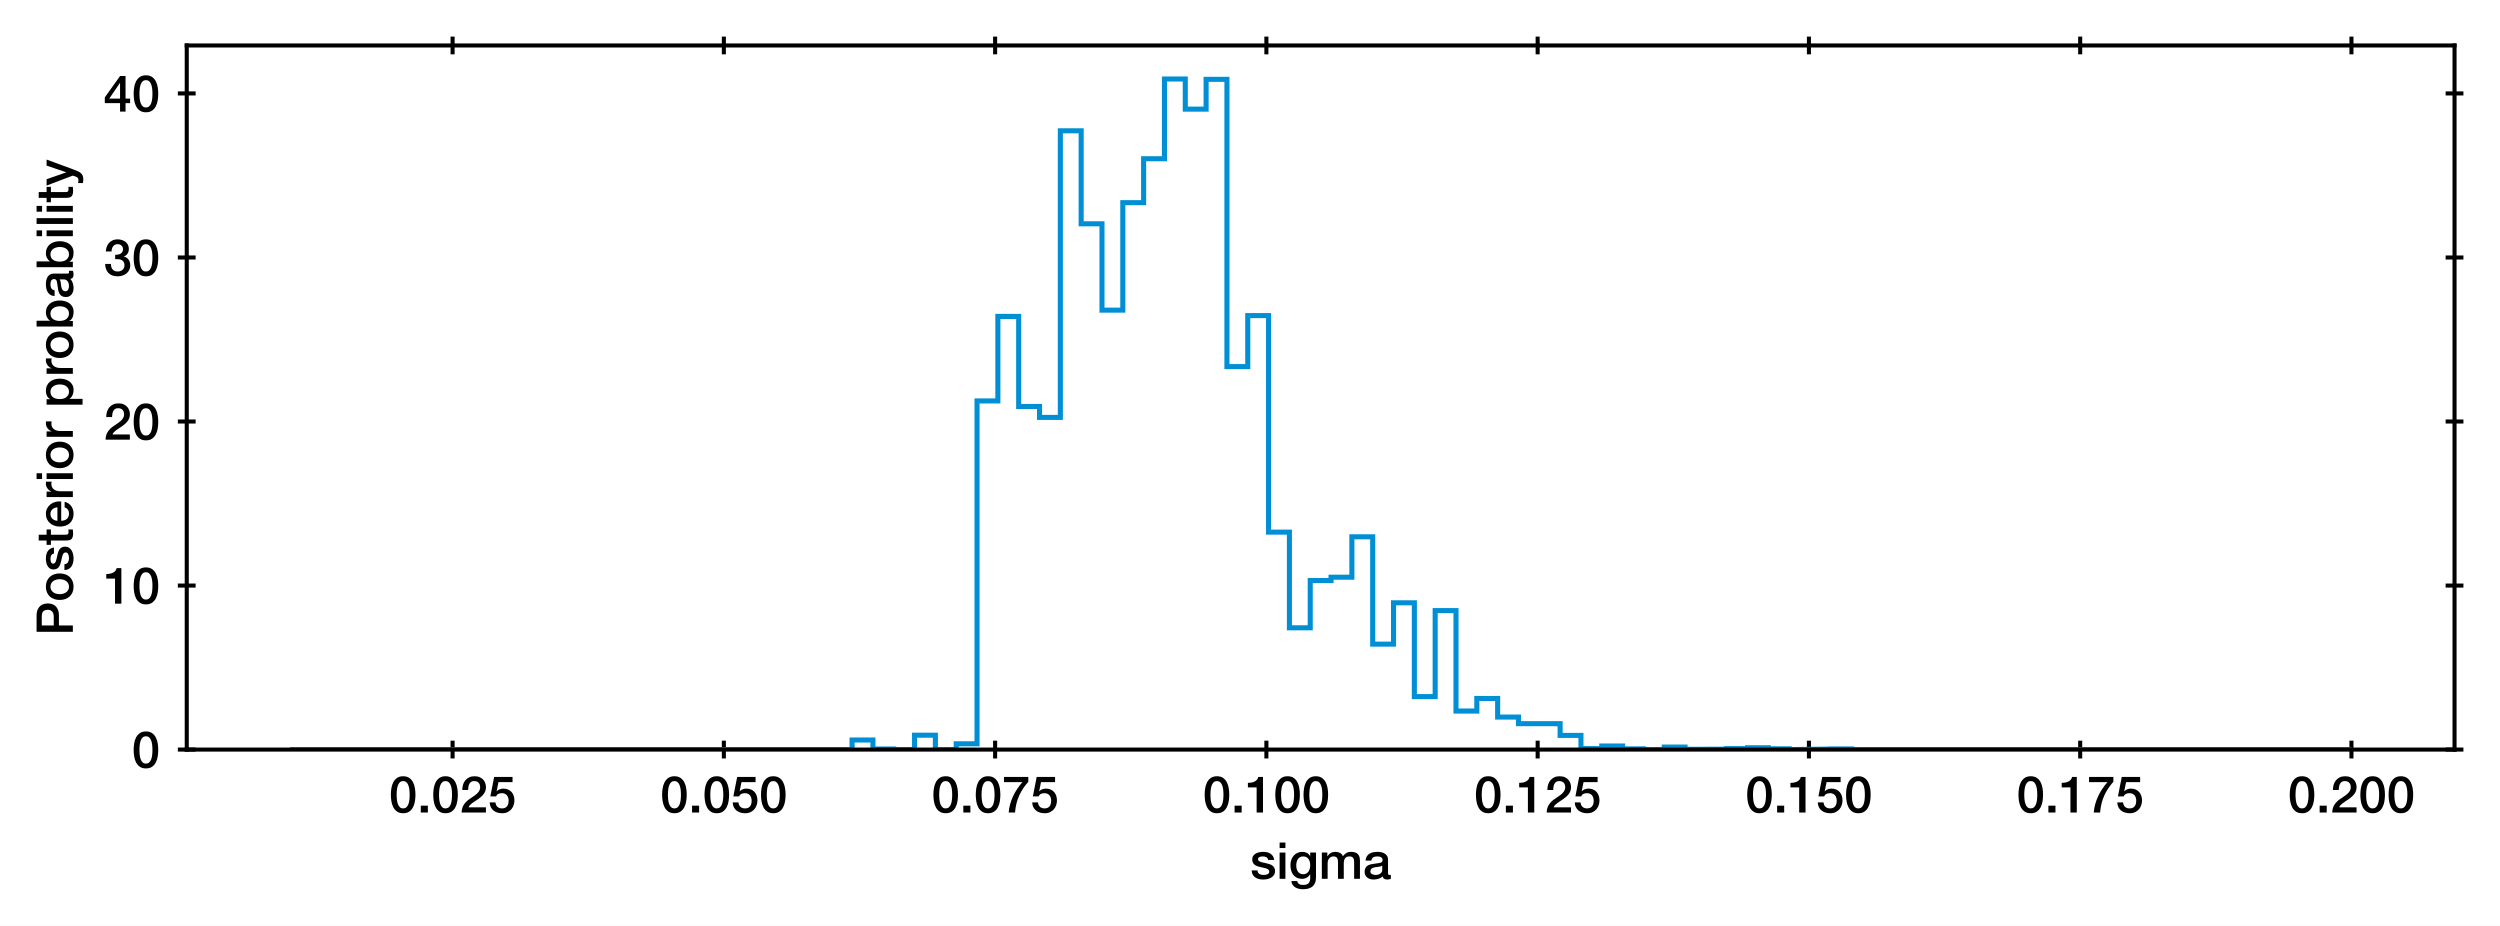
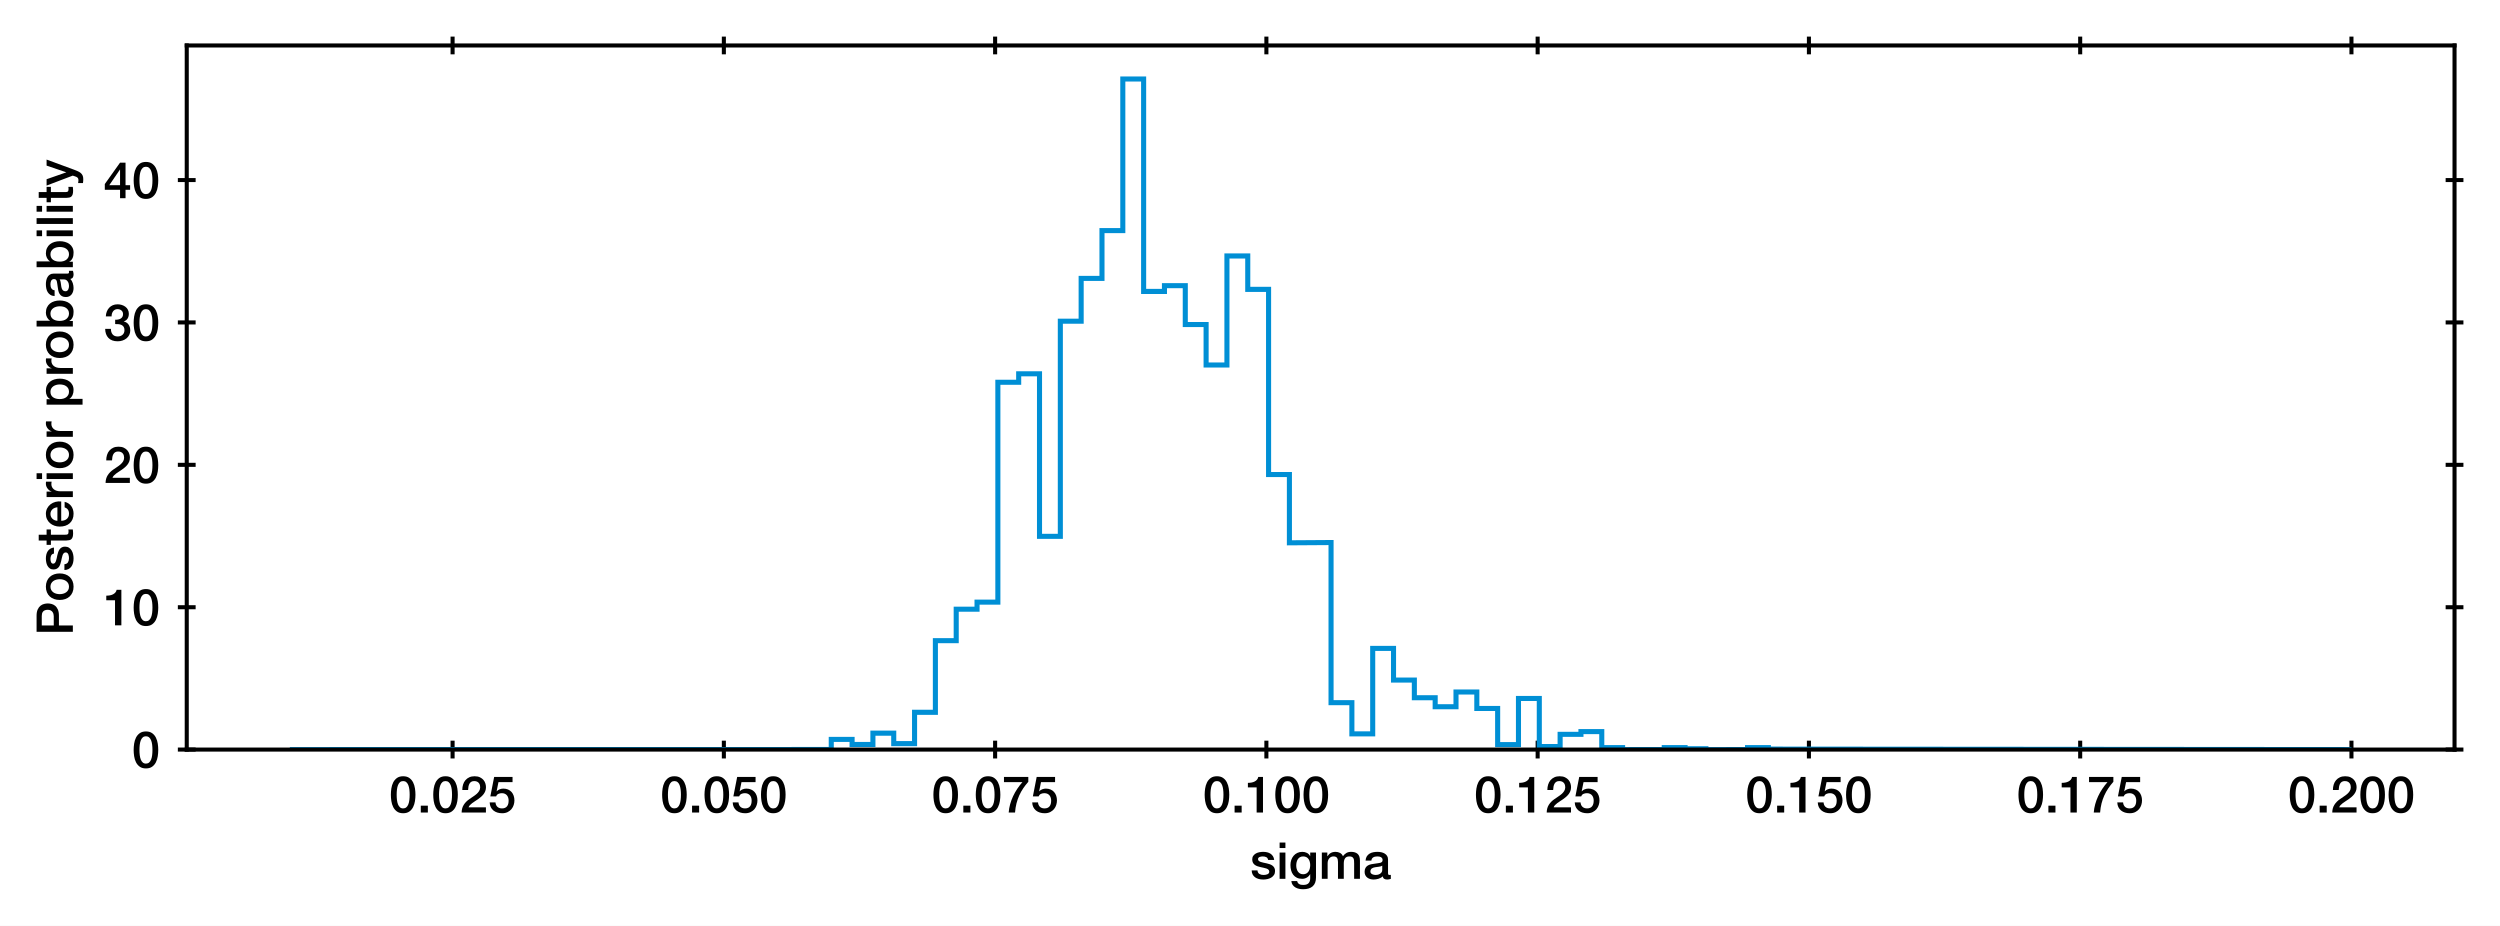
<svg xmlns="http://www.w3.org/2000/svg" xmlns:xlink="http://www.w3.org/1999/xlink" width="492.109pt" height="182.241pt" viewBox="0 0 492.109 182.241" version="1.1">
  <defs>
    <style type="text/css">*{stroke-linejoin: round; stroke-linecap: butt}</style>
  </defs>
  <g id="figure_1">
    <g id="patch_1">
      <path d="M 0 182.241  L 492.109 182.241  L 492.109 0  L 0 0  z " style="fill: #ffffff" />
    </g>
    <g id="axes_1">
      <g id="patch_2">
        <path d="M 36.759 147.55  L 483.159 147.55  L 483.159 8.95  L 36.759 8.95  z " style="fill: #ffffff" />
      </g>
      <g id="matplotlib.axis_1">
        <g id="xtick_1">
          <g id="line2d_1">
            <defs>
-               <path id="mcd383ba1f2" d="M 0 1.75  L 0 -1.75  " style="stroke: #000000; stroke-width: 0.8" />
+               <path id="m8599c2a03e" d="M 0 1.75  L 0 -1.75  " style="stroke: #000000; stroke-width: 0.8" />
            </defs>
            <g>
-               <use xlink:href="#mcd383ba1f2" x="89.089" y="147.55" style="stroke: #000000; stroke-width: 0.8" />
+               <use xlink:href="#m8599c2a03e" x="89.089" y="147.55" style="stroke: #000000; stroke-width: 0.8" />
            </g>
          </g>
          <g id="line2d_2">
            <g>
-               <use xlink:href="#mcd383ba1f2" x="89.089" y="8.95" style="stroke: #000000; stroke-width: 0.8" />
+               <use xlink:href="#m8599c2a03e" x="89.089" y="8.95" style="stroke: #000000; stroke-width: 0.8" />
            </g>
          </g>
          <g id="text_1">
-             <g transform="translate(76.57997 159.9406)scale(0.1 -0.1)">
+             <g transform="translate(76.57997 159.9406) scale(0.1 -0.1)">
              <defs>
                <path id="HelveticaNeue-Medium-30" d="M 1779 4570  Q 2259 4570 2563 4349  Q 2867 4128 3036 3785  Q 3206 3443 3267 3033  Q 3328 2624 3328 2240  Q 3328 1856 3267 1446  Q 3206 1037 3036 694  Q 2867 352 2563 131  Q 2259 -90 1779 -90  Q 1299 -90 995 131  Q 691 352 521 694  Q 352 1037 291 1446  Q 230 1856 230 2240  Q 230 2624 291 3033  Q 352 3443 521 3785  Q 691 4128 995 4349  Q 1299 4570 1779 4570  z M 1779 518  Q 2016 518 2176 656  Q 2336 794 2429 1027  Q 2522 1261 2560 1574  Q 2598 1888 2598 2240  Q 2598 2592 2560 2902  Q 2522 3213 2429 3449  Q 2336 3686 2176 3824  Q 2016 3962 1779 3962  Q 1536 3962 1379 3824  Q 1222 3686 1129 3449  Q 1037 3213 998 2902  Q 960 2592 960 2240  Q 960 1888 998 1574  Q 1037 1261 1129 1027  Q 1222 794 1379 656  Q 1536 518 1779 518  z " transform="scale(0.015625)" />
                <path id="HelveticaNeue-Medium-2e" d="M 442 864  L 1331 864  L 1331 0  L 442 0  L 442 864  z " transform="scale(0.015625)" />
                <path id="HelveticaNeue-Medium-32" d="M 3309 0  L 250 0  Q 256 557 518 973  Q 781 1389 1235 1696  Q 1453 1856 1689 2006  Q 1926 2157 2124 2329  Q 2323 2502 2451 2704  Q 2579 2906 2586 3168  Q 2586 3290 2557 3427  Q 2528 3565 2445 3683  Q 2362 3802 2214 3882  Q 2067 3962 1830 3962  Q 1613 3962 1469 3875  Q 1325 3789 1238 3638  Q 1152 3488 1110 3283  Q 1069 3078 1062 2842  L 333 2842  Q 333 3213 432 3529  Q 531 3846 729 4076  Q 928 4307 1213 4438  Q 1498 4570 1875 4570  Q 2285 4570 2560 4435  Q 2835 4301 3004 4096  Q 3174 3891 3244 3651  Q 3315 3411 3315 3194  Q 3315 2925 3232 2707  Q 3149 2490 3008 2307  Q 2867 2125 2688 1971  Q 2509 1818 2317 1683  Q 2125 1549 1933 1427  Q 1741 1306 1577 1184  Q 1414 1062 1292 931  Q 1171 800 1126 653  L 3309 653  L 3309 0  z " transform="scale(0.015625)" />
                <path id="HelveticaNeue-Medium-35" d="M 787 4480  L 3104 4480  L 3104 3827  L 1331 3827  L 1101 2688  L 1114 2675  Q 1261 2842 1488 2928  Q 1715 3014 1939 3014  Q 2272 3014 2534 2902  Q 2797 2790 2976 2588  Q 3155 2387 3248 2112  Q 3341 1837 3341 1517  Q 3341 1248 3254 963  Q 3168 678 2979 444  Q 2790 211 2496 60  Q 2202 -90 1792 -90  Q 1466 -90 1187 -3  Q 909 83 697 256  Q 486 429 361 681  Q 237 934 224 1274  L 954 1274  Q 986 909 1203 713  Q 1421 518 1779 518  Q 2010 518 2170 595  Q 2330 672 2429 806  Q 2528 941 2569 1120  Q 2611 1299 2611 1504  Q 2611 1690 2560 1859  Q 2509 2029 2406 2157  Q 2304 2285 2141 2361  Q 1978 2438 1760 2438  Q 1530 2438 1328 2352  Q 1126 2266 1037 2029  L 307 2029  L 787 4480  z " transform="scale(0.015625)" />
              </defs>
              <use xlink:href="#HelveticaNeue-Medium-30" />
              <use xlink:href="#HelveticaNeue-Medium-2e" x="55.6" />
              <use xlink:href="#HelveticaNeue-Medium-30" x="83.4" />
              <use xlink:href="#HelveticaNeue-Medium-32" x="139" />
              <use xlink:href="#HelveticaNeue-Medium-35" x="194.6" />
            </g>
          </g>
        </g>
        <g id="xtick_2">
          <g id="line2d_3">
            <g>
-               <use xlink:href="#mcd383ba1f2" x="142.486" y="147.55" style="stroke: #000000; stroke-width: 0.8" />
+               <use xlink:href="#m8599c2a03e" x="142.486" y="147.55" style="stroke: #000000; stroke-width: 0.8" />
            </g>
          </g>
          <g id="line2d_4">
            <g>
-               <use xlink:href="#mcd383ba1f2" x="142.486" y="8.95" style="stroke: #000000; stroke-width: 0.8" />
+               <use xlink:href="#m8599c2a03e" x="142.486" y="8.95" style="stroke: #000000; stroke-width: 0.8" />
            </g>
          </g>
          <g id="text_2">
-             <g transform="translate(129.9771 159.9406)scale(0.1 -0.1)">
+             <g transform="translate(129.9771 159.9406) scale(0.1 -0.1)">
              <use xlink:href="#HelveticaNeue-Medium-30" />
              <use xlink:href="#HelveticaNeue-Medium-2e" x="55.6" />
              <use xlink:href="#HelveticaNeue-Medium-30" x="83.4" />
              <use xlink:href="#HelveticaNeue-Medium-35" x="139" />
              <use xlink:href="#HelveticaNeue-Medium-30" x="194.6" />
            </g>
          </g>
        </g>
        <g id="xtick_3">
          <g id="line2d_5">
            <g>
-               <use xlink:href="#mcd383ba1f2" x="195.883" y="147.55" style="stroke: #000000; stroke-width: 0.8" />
+               <use xlink:href="#m8599c2a03e" x="195.883" y="147.55" style="stroke: #000000; stroke-width: 0.8" />
            </g>
          </g>
          <g id="line2d_6">
            <g>
-               <use xlink:href="#mcd383ba1f2" x="195.883" y="8.95" style="stroke: #000000; stroke-width: 0.8" />
+               <use xlink:href="#m8599c2a03e" x="195.883" y="8.95" style="stroke: #000000; stroke-width: 0.8" />
            </g>
          </g>
          <g id="text_3">
-             <g transform="translate(183.3742 159.9406)scale(0.1 -0.1)">
+             <g transform="translate(183.3742 159.9406) scale(0.1 -0.1)">
              <defs>
                <path id="HelveticaNeue-Medium-37" d="M 224 4480  L 3290 4480  L 3290 3872  Q 2938 3475 2650 3049  Q 2362 2624 2147 2147  Q 1933 1670 1798 1139  Q 1664 608 1619 0  L 819 0  Q 858 531 1002 1049  Q 1146 1568 1373 2054  Q 1600 2541 1901 2989  Q 2202 3437 2547 3827  L 224 3827  L 224 4480  z " transform="scale(0.015625)" />
              </defs>
              <use xlink:href="#HelveticaNeue-Medium-30" />
              <use xlink:href="#HelveticaNeue-Medium-2e" x="55.6" />
              <use xlink:href="#HelveticaNeue-Medium-30" x="83.4" />
              <use xlink:href="#HelveticaNeue-Medium-37" x="139" />
              <use xlink:href="#HelveticaNeue-Medium-35" x="194.6" />
            </g>
          </g>
        </g>
        <g id="xtick_4">
          <g id="line2d_7">
            <g>
-               <use xlink:href="#mcd383ba1f2" x="249.28" y="147.55" style="stroke: #000000; stroke-width: 0.8" />
+               <use xlink:href="#m8599c2a03e" x="249.28" y="147.55" style="stroke: #000000; stroke-width: 0.8" />
            </g>
          </g>
          <g id="line2d_8">
            <g>
-               <use xlink:href="#mcd383ba1f2" x="249.28" y="8.95" style="stroke: #000000; stroke-width: 0.8" />
+               <use xlink:href="#m8599c2a03e" x="249.28" y="8.95" style="stroke: #000000; stroke-width: 0.8" />
            </g>
          </g>
          <g id="text_4">
-             <g transform="translate(236.7714 159.9406)scale(0.1 -0.1)">
+             <g transform="translate(236.7714 159.9406) scale(0.1 -0.1)">
              <defs>
                <path id="HelveticaNeue-Medium-31" d="M 339 3738  Q 570 3738 787 3776  Q 1005 3814 1181 3904  Q 1357 3994 1481 4134  Q 1606 4275 1645 4480  L 2240 4480  L 2240 0  L 1440 0  L 1440 3162  L 339 3162  L 339 3738  z " transform="scale(0.015625)" />
              </defs>
              <use xlink:href="#HelveticaNeue-Medium-30" />
              <use xlink:href="#HelveticaNeue-Medium-2e" x="55.6" />
              <use xlink:href="#HelveticaNeue-Medium-31" x="83.4" />
              <use xlink:href="#HelveticaNeue-Medium-30" x="139" />
              <use xlink:href="#HelveticaNeue-Medium-30" x="194.6" />
            </g>
          </g>
        </g>
        <g id="xtick_5">
          <g id="line2d_9">
            <g>
-               <use xlink:href="#mcd383ba1f2" x="302.677" y="147.55" style="stroke: #000000; stroke-width: 0.8" />
+               <use xlink:href="#m8599c2a03e" x="302.677" y="147.55" style="stroke: #000000; stroke-width: 0.8" />
            </g>
          </g>
          <g id="line2d_10">
            <g>
-               <use xlink:href="#mcd383ba1f2" x="302.677" y="8.95" style="stroke: #000000; stroke-width: 0.8" />
+               <use xlink:href="#m8599c2a03e" x="302.677" y="8.95" style="stroke: #000000; stroke-width: 0.8" />
            </g>
          </g>
          <g id="text_5">
-             <g transform="translate(290.1685 159.9406)scale(0.1 -0.1)">
+             <g transform="translate(290.1685 159.9406) scale(0.1 -0.1)">
              <use xlink:href="#HelveticaNeue-Medium-30" />
              <use xlink:href="#HelveticaNeue-Medium-2e" x="55.6" />
              <use xlink:href="#HelveticaNeue-Medium-31" x="83.4" />
              <use xlink:href="#HelveticaNeue-Medium-32" x="139" />
              <use xlink:href="#HelveticaNeue-Medium-35" x="194.6" />
            </g>
          </g>
        </g>
        <g id="xtick_6">
          <g id="line2d_11">
            <g>
-               <use xlink:href="#mcd383ba1f2" x="356.074" y="147.55" style="stroke: #000000; stroke-width: 0.8" />
+               <use xlink:href="#m8599c2a03e" x="356.074" y="147.55" style="stroke: #000000; stroke-width: 0.8" />
            </g>
          </g>
          <g id="line2d_12">
            <g>
-               <use xlink:href="#mcd383ba1f2" x="356.074" y="8.95" style="stroke: #000000; stroke-width: 0.8" />
+               <use xlink:href="#m8599c2a03e" x="356.074" y="8.95" style="stroke: #000000; stroke-width: 0.8" />
            </g>
          </g>
          <g id="text_6">
-             <g transform="translate(343.5656 159.9406)scale(0.1 -0.1)">
+             <g transform="translate(343.5656 159.9406) scale(0.1 -0.1)">
              <use xlink:href="#HelveticaNeue-Medium-30" />
              <use xlink:href="#HelveticaNeue-Medium-2e" x="55.6" />
              <use xlink:href="#HelveticaNeue-Medium-31" x="83.4" />
              <use xlink:href="#HelveticaNeue-Medium-35" x="139" />
              <use xlink:href="#HelveticaNeue-Medium-30" x="194.6" />
            </g>
          </g>
        </g>
        <g id="xtick_7">
          <g id="line2d_13">
            <g>
-               <use xlink:href="#mcd383ba1f2" x="409.471" y="147.55" style="stroke: #000000; stroke-width: 0.8" />
+               <use xlink:href="#m8599c2a03e" x="409.471" y="147.55" style="stroke: #000000; stroke-width: 0.8" />
            </g>
          </g>
          <g id="line2d_14">
            <g>
-               <use xlink:href="#mcd383ba1f2" x="409.471" y="8.95" style="stroke: #000000; stroke-width: 0.8" />
+               <use xlink:href="#m8599c2a03e" x="409.471" y="8.95" style="stroke: #000000; stroke-width: 0.8" />
            </g>
          </g>
          <g id="text_7">
-             <g transform="translate(396.9627 159.9406)scale(0.1 -0.1)">
+             <g transform="translate(396.9627 159.9406) scale(0.1 -0.1)">
              <use xlink:href="#HelveticaNeue-Medium-30" />
              <use xlink:href="#HelveticaNeue-Medium-2e" x="55.6" />
              <use xlink:href="#HelveticaNeue-Medium-31" x="83.4" />
              <use xlink:href="#HelveticaNeue-Medium-37" x="139" />
              <use xlink:href="#HelveticaNeue-Medium-35" x="194.6" />
            </g>
          </g>
        </g>
        <g id="xtick_8">
          <g id="line2d_15">
            <g>
-               <use xlink:href="#mcd383ba1f2" x="462.868" y="147.55" style="stroke: #000000; stroke-width: 0.8" />
+               <use xlink:href="#m8599c2a03e" x="462.868" y="147.55" style="stroke: #000000; stroke-width: 0.8" />
            </g>
          </g>
          <g id="line2d_16">
            <g>
-               <use xlink:href="#mcd383ba1f2" x="462.868" y="8.95" style="stroke: #000000; stroke-width: 0.8" />
+               <use xlink:href="#m8599c2a03e" x="462.868" y="8.95" style="stroke: #000000; stroke-width: 0.8" />
            </g>
          </g>
          <g id="text_8">
-             <g transform="translate(450.3599 159.9406)scale(0.1 -0.1)">
+             <g transform="translate(450.3599 159.9406) scale(0.1 -0.1)">
              <use xlink:href="#HelveticaNeue-Medium-30" />
              <use xlink:href="#HelveticaNeue-Medium-2e" x="55.6" />
              <use xlink:href="#HelveticaNeue-Medium-32" x="83.4" />
              <use xlink:href="#HelveticaNeue-Medium-30" x="139" />
              <use xlink:href="#HelveticaNeue-Medium-30" x="194.6" />
            </g>
          </g>
        </g>
        <g id="text_9">
-           <g transform="translate(246.0648 172.9906)scale(0.1 -0.1)">
+           <g transform="translate(246.0648 172.9906) scale(0.1 -0.1)">
            <defs>
              <path id="HelveticaNeue-Medium-73" d="M 934 1062  Q 966 742 1177 614  Q 1389 486 1683 486  Q 1786 486 1917 502  Q 2048 518 2163 563  Q 2278 608 2352 694  Q 2426 781 2419 921  Q 2413 1062 2317 1152  Q 2221 1242 2070 1296  Q 1920 1350 1728 1388  Q 1536 1427 1338 1472  Q 1133 1517 944 1581  Q 755 1645 604 1753  Q 454 1862 364 2032  Q 275 2202 275 2451  Q 275 2720 406 2902  Q 538 3085 739 3197  Q 941 3309 1187 3353  Q 1434 3398 1658 3398  Q 1914 3398 2147 3344  Q 2381 3290 2569 3168  Q 2758 3046 2883 2851  Q 3008 2656 3040 2381  L 2278 2381  Q 2227 2643 2038 2732  Q 1850 2822 1606 2822  Q 1530 2822 1424 2809  Q 1318 2797 1225 2761  Q 1133 2726 1069 2659  Q 1005 2592 1005 2483  Q 1005 2349 1097 2265  Q 1190 2182 1340 2128  Q 1491 2074 1683 2035  Q 1875 1997 2080 1952  Q 2278 1907 2470 1843  Q 2662 1779 2812 1670  Q 2963 1562 3056 1395  Q 3149 1229 3149 986  Q 3149 691 3014 486  Q 2880 282 2665 154  Q 2451 26 2188 -32  Q 1926 -90 1670 -90  Q 1357 -90 1091 -19  Q 826 51 630 195  Q 435 339 323 553  Q 211 768 205 1062  L 934 1062  z " transform="scale(0.015625)" />
              <path id="HelveticaNeue-Medium-69" d="M 403 4570  L 1133 4570  L 1133 3878  L 403 3878  L 403 4570  z M 403 3309  L 1133 3309  L 1133 0  L 403 0  L 403 3309  z " transform="scale(0.015625)" />
              <path id="HelveticaNeue-Medium-67" d="M 3443 173  Q 3443 -576 3024 -944  Q 2605 -1312 1818 -1312  Q 1568 -1312 1315 -1261  Q 1062 -1210 854 -1088  Q 646 -966 505 -768  Q 365 -570 339 -282  L 1069 -282  Q 1101 -435 1177 -531  Q 1254 -627 1360 -681  Q 1466 -736 1594 -752  Q 1722 -768 1862 -768  Q 2304 -768 2509 -550  Q 2714 -333 2714 77  L 2714 582  L 2701 582  Q 2547 307 2281 153  Q 2016 0 1709 0  Q 1312 0 1033 137  Q 755 275 572 515  Q 390 755 307 1068  Q 224 1382 224 1741  Q 224 2074 326 2374  Q 429 2675 621 2902  Q 813 3130 1091 3264  Q 1370 3398 1722 3398  Q 2035 3398 2297 3267  Q 2560 3136 2701 2854  L 2714 2854  L 2714 3309  L 3443 3309  L 3443 173  z M 1824 576  Q 2067 576 2236 675  Q 2406 774 2512 937  Q 2618 1101 2666 1309  Q 2714 1517 2714 1728  Q 2714 1939 2662 2137  Q 2611 2336 2505 2489  Q 2400 2643 2230 2732  Q 2061 2822 1824 2822  Q 1581 2822 1414 2720  Q 1248 2618 1145 2454  Q 1043 2291 998 2083  Q 954 1875 954 1670  Q 954 1466 1005 1270  Q 1056 1075 1161 921  Q 1267 768 1430 672  Q 1594 576 1824 576  z " transform="scale(0.015625)" />
              <path id="HelveticaNeue-Medium-6d" d="M 384 3309  L 1075 3309  L 1075 2848  L 1094 2848  Q 1178 2970 1274 3072  Q 1370 3174 1488 3244  Q 1606 3315 1760 3356  Q 1914 3398 2112 3398  Q 2413 3398 2672 3264  Q 2931 3130 3040 2848  Q 3226 3104 3469 3251  Q 3712 3398 4077 3398  Q 4602 3398 4893 3142  Q 5184 2886 5184 2285  L 5184 0  L 4454 0  L 4454 1933  Q 4454 2131 4441 2294  Q 4429 2458 4368 2576  Q 4307 2694 4185 2758  Q 4064 2822 3853 2822  Q 3482 2822 3315 2592  Q 3149 2362 3149 1939  L 3149 0  L 2419 0  L 2419 2125  Q 2419 2470 2294 2646  Q 2170 2822 1837 2822  Q 1696 2822 1565 2764  Q 1434 2707 1334 2598  Q 1235 2490 1174 2330  Q 1114 2170 1114 1965  L 1114 0  L 384 0  L 384 3309  z " transform="scale(0.015625)" />
              <path id="HelveticaNeue-Medium-61" d="M 3155 736  Q 3155 602 3190 544  Q 3226 486 3328 486  Q 3360 486 3405 486  Q 3450 486 3507 499  L 3507 -6  Q 3469 -19 3408 -35  Q 3347 -51 3283 -64  Q 3219 -77 3155 -83  Q 3091 -90 3046 -90  Q 2822 -90 2675 0  Q 2528 90 2483 314  Q 2266 102 1949 6  Q 1632 -90 1338 -90  Q 1114 -90 909 -29  Q 704 32 547 150  Q 390 269 297 451  Q 205 634 205 877  Q 205 1184 317 1376  Q 429 1568 611 1677  Q 794 1786 1021 1834  Q 1248 1882 1478 1907  Q 1677 1946 1856 1962  Q 2035 1978 2172 2016  Q 2310 2054 2390 2134  Q 2470 2214 2470 2374  Q 2470 2515 2403 2604  Q 2336 2694 2237 2742  Q 2138 2790 2016 2806  Q 1894 2822 1786 2822  Q 1478 2822 1280 2694  Q 1082 2566 1056 2298  L 326 2298  Q 346 2618 480 2829  Q 614 3040 822 3168  Q 1030 3296 1292 3347  Q 1555 3398 1830 3398  Q 2074 3398 2310 3347  Q 2547 3296 2736 3181  Q 2925 3066 3040 2883  Q 3155 2701 3155 2438  L 3155 736  z M 2426 1658  Q 2259 1549 2016 1526  Q 1773 1504 1530 1459  Q 1414 1440 1305 1405  Q 1197 1370 1113 1309  Q 1030 1248 982 1149  Q 934 1050 934 909  Q 934 787 1004 704  Q 1075 621 1174 573  Q 1274 525 1392 505  Q 1510 486 1606 486  Q 1728 486 1869 518  Q 2010 550 2134 627  Q 2259 704 2342 822  Q 2426 941 2426 1114  L 2426 1658  z " transform="scale(0.015625)" />
            </defs>
            <use xlink:href="#HelveticaNeue-Medium-73" />
            <use xlink:href="#HelveticaNeue-Medium-69" x="51.9" />
            <use xlink:href="#HelveticaNeue-Medium-67" x="76" />
            <use xlink:href="#HelveticaNeue-Medium-6d" x="135.3" />
            <use xlink:href="#HelveticaNeue-Medium-61" x="222.3" />
          </g>
        </g>
      </g>
      <g id="matplotlib.axis_2">
        <g id="ytick_1">
          <g id="line2d_17">
            <defs>
-               <path id="ma81deea72c" d="M 1.75 0  L -1.75 -0  " style="stroke: #000000; stroke-width: 0.8" />
+               <path id="mce5533817e" d="M 1.75 0  L -1.75 -0  " style="stroke: #000000; stroke-width: 0.8" />
            </defs>
            <g>
-               <use xlink:href="#ma81deea72c" x="36.759" y="147.55" style="stroke: #000000; stroke-width: 0.8" />
+               <use xlink:href="#mce5533817e" x="36.759" y="147.55" style="stroke: #000000; stroke-width: 0.8" />
            </g>
          </g>
          <g id="line2d_18">
            <g>
-               <use xlink:href="#ma81deea72c" x="483.159" y="147.55" style="stroke: #000000; stroke-width: 0.8" />
+               <use xlink:href="#mce5533817e" x="483.159" y="147.55" style="stroke: #000000; stroke-width: 0.8" />
            </g>
          </g>
          <g id="text_10">
-             <g transform="translate(25.95 151.1203)scale(0.1 -0.1)">
+             <g transform="translate(25.95 151.1203) scale(0.1 -0.1)">
              <use xlink:href="#HelveticaNeue-Medium-30" />
            </g>
          </g>
        </g>
        <g id="ytick_2">
          <g id="line2d_19">
            <g>
-               <use xlink:href="#ma81deea72c" x="36.759" y="115.261" style="stroke: #000000; stroke-width: 0.8" />
+               <use xlink:href="#mce5533817e" x="36.759" y="119.524" style="stroke: #000000; stroke-width: 0.8" />
            </g>
          </g>
          <g id="line2d_20">
            <g>
-               <use xlink:href="#ma81deea72c" x="483.159" y="115.261" style="stroke: #000000; stroke-width: 0.8" />
+               <use xlink:href="#mce5533817e" x="483.159" y="119.524" style="stroke: #000000; stroke-width: 0.8" />
            </g>
          </g>
          <g id="text_11">
-             <g transform="translate(20.39062 118.8312)scale(0.1 -0.1)">
+             <g transform="translate(20.39062 123.0941) scale(0.1 -0.1)">
              <use xlink:href="#HelveticaNeue-Medium-31" />
              <use xlink:href="#HelveticaNeue-Medium-30" x="55.6" />
            </g>
          </g>
        </g>
        <g id="ytick_3">
          <g id="line2d_21">
            <g>
-               <use xlink:href="#ma81deea72c" x="36.759" y="82.972" style="stroke: #000000; stroke-width: 0.8" />
+               <use xlink:href="#mce5533817e" x="36.759" y="91.498" style="stroke: #000000; stroke-width: 0.8" />
            </g>
          </g>
          <g id="line2d_22">
            <g>
-               <use xlink:href="#ma81deea72c" x="483.159" y="82.972" style="stroke: #000000; stroke-width: 0.8" />
+               <use xlink:href="#mce5533817e" x="483.159" y="91.498" style="stroke: #000000; stroke-width: 0.8" />
            </g>
          </g>
          <g id="text_12">
-             <g transform="translate(20.39062 86.54211)scale(0.1 -0.1)">
+             <g transform="translate(20.39062 95.06786) scale(0.1 -0.1)">
              <use xlink:href="#HelveticaNeue-Medium-32" />
              <use xlink:href="#HelveticaNeue-Medium-30" x="55.6" />
            </g>
          </g>
        </g>
        <g id="ytick_4">
          <g id="line2d_23">
            <g>
-               <use xlink:href="#ma81deea72c" x="36.759" y="50.683" style="stroke: #000000; stroke-width: 0.8" />
+               <use xlink:href="#mce5533817e" x="36.759" y="63.471" style="stroke: #000000; stroke-width: 0.8" />
            </g>
          </g>
          <g id="line2d_24">
            <g>
-               <use xlink:href="#ma81deea72c" x="483.159" y="50.683" style="stroke: #000000; stroke-width: 0.8" />
+               <use xlink:href="#mce5533817e" x="483.159" y="63.471" style="stroke: #000000; stroke-width: 0.8" />
            </g>
          </g>
          <g id="text_13">
-             <g transform="translate(20.39062 54.25302)scale(0.1 -0.1)">
+             <g transform="translate(20.39062 67.04164) scale(0.1 -0.1)">
              <defs>
                <path id="HelveticaNeue-Medium-33" d="M 1459 2624  Q 1638 2618 1817 2650  Q 1997 2682 2137 2762  Q 2278 2842 2364 2982  Q 2451 3123 2451 3328  Q 2451 3616 2256 3789  Q 2061 3962 1754 3962  Q 1562 3962 1421 3885  Q 1280 3808 1187 3677  Q 1094 3546 1049 3382  Q 1005 3219 1011 3046  L 282 3046  Q 294 3373 403 3651  Q 512 3930 701 4134  Q 890 4339 1158 4454  Q 1427 4570 1766 4570  Q 2029 4570 2281 4493  Q 2534 4416 2736 4269  Q 2938 4122 3059 3894  Q 3181 3667 3181 3373  Q 3181 3034 3027 2781  Q 2874 2528 2547 2413  L 2547 2400  Q 2931 2323 3145 2019  Q 3360 1715 3360 1280  Q 3360 960 3232 707  Q 3104 454 2886 278  Q 2669 102 2381 6  Q 2093 -90 1773 -90  Q 1382 -90 1091 22  Q 800 134 605 339  Q 410 544 307 832  Q 205 1120 198 1472  L 928 1472  Q 915 1062 1129 790  Q 1344 518 1773 518  Q 2138 518 2384 726  Q 2630 934 2630 1318  Q 2630 1581 2528 1734  Q 2426 1888 2259 1968  Q 2093 2048 1885 2067  Q 1677 2086 1459 2080  L 1459 2624  z " transform="scale(0.015625)" />
              </defs>
              <use xlink:href="#HelveticaNeue-Medium-33" />
              <use xlink:href="#HelveticaNeue-Medium-30" x="55.6" />
            </g>
          </g>
        </g>
        <g id="ytick_5">
          <g id="line2d_25">
            <g>
-               <use xlink:href="#ma81deea72c" x="36.759" y="18.394" style="stroke: #000000; stroke-width: 0.8" />
+               <use xlink:href="#mce5533817e" x="36.759" y="35.445" style="stroke: #000000; stroke-width: 0.8" />
            </g>
          </g>
          <g id="line2d_26">
            <g>
-               <use xlink:href="#ma81deea72c" x="483.159" y="18.394" style="stroke: #000000; stroke-width: 0.8" />
+               <use xlink:href="#mce5533817e" x="483.159" y="35.445" style="stroke: #000000; stroke-width: 0.8" />
            </g>
          </g>
          <g id="text_14">
-             <g transform="translate(20.39062 21.96392)scale(0.1 -0.1)">
+             <g transform="translate(20.39062 39.01541) scale(0.1 -0.1)">
              <defs>
                <path id="HelveticaNeue-Medium-34" d="M 717 1638  L 2074 1638  L 2074 3610  L 2061 3610  L 717 1638  z M 3341 1062  L 2765 1062  L 2765 0  L 2074 0  L 2074 1062  L 154 1062  L 154 1786  L 2074 4480  L 2765 4480  L 2765 1638  L 3341 1638  L 3341 1062  z " transform="scale(0.015625)" />
              </defs>
              <use xlink:href="#HelveticaNeue-Medium-34" />
              <use xlink:href="#HelveticaNeue-Medium-30" x="55.6" />
            </g>
          </g>
        </g>
        <g id="text_15">
-           <g transform="translate(14.34062 125.125)rotate(-90)scale(0.1 -0.1)">
+           <g transform="translate(14.34062 125.125) rotate(-90) scale(0.1 -0.1)">
            <defs>
              <path id="HelveticaNeue-Medium-50" d="M 486 4570  L 2502 4570  Q 2989 4570 3296 4429  Q 3603 4288 3769 4077  Q 3936 3866 3997 3616  Q 4058 3366 4058 3155  Q 4058 2944 3997 2697  Q 3936 2451 3769 2240  Q 3603 2029 3296 1891  Q 2989 1754 2502 1754  L 1286 1754  L 1286 0  L 486 0  L 486 4570  z M 1286 2406  L 2458 2406  Q 2592 2406 2733 2444  Q 2874 2483 2992 2569  Q 3110 2656 3184 2800  Q 3258 2944 3258 3162  Q 3258 3386 3194 3533  Q 3130 3680 3021 3766  Q 2912 3853 2771 3885  Q 2630 3917 2470 3917  L 1286 3917  L 1286 2406  z " transform="scale(0.015625)" />
              <path id="HelveticaNeue-Medium-6f" d="M 1901 -90  Q 1504 -90 1193 41  Q 883 173 668 403  Q 454 634 342 954  Q 230 1274 230 1658  Q 230 2035 342 2355  Q 454 2675 668 2905  Q 883 3136 1193 3267  Q 1504 3398 1901 3398  Q 2298 3398 2608 3267  Q 2918 3136 3132 2905  Q 3347 2675 3459 2355  Q 3571 2035 3571 1658  Q 3571 1274 3459 954  Q 3347 634 3132 403  Q 2918 173 2608 41  Q 2298 -90 1901 -90  z M 1901 486  Q 2144 486 2323 588  Q 2502 691 2617 857  Q 2733 1024 2787 1232  Q 2842 1440 2842 1658  Q 2842 1869 2787 2080  Q 2733 2291 2617 2454  Q 2502 2618 2323 2720  Q 2144 2822 1901 2822  Q 1658 2822 1478 2720  Q 1299 2618 1184 2454  Q 1069 2291 1014 2080  Q 960 1869 960 1658  Q 960 1440 1014 1232  Q 1069 1024 1184 857  Q 1299 691 1478 588  Q 1658 486 1901 486  z " transform="scale(0.015625)" />
              <path id="HelveticaNeue-Medium-74" d="M 51 3309  L 602 3309  L 602 4301  L 1331 4301  L 1331 3309  L 1990 3309  L 1990 2765  L 1331 2765  L 1331 998  Q 1331 883 1340 800  Q 1350 717 1385 659  Q 1421 602 1491 573  Q 1562 544 1683 544  Q 1760 544 1837 547  Q 1914 550 1990 570  L 1990 6  Q 1869 -6 1753 -19  Q 1638 -32 1517 -32  Q 1229 -32 1053 22  Q 877 77 777 182  Q 678 288 643 448  Q 608 608 602 813  L 602 2765  L 51 2765  L 51 3309  z " transform="scale(0.015625)" />
              <path id="HelveticaNeue-Medium-65" d="M 2656 1946  Q 2643 2118 2582 2278  Q 2522 2438 2416 2556  Q 2310 2675 2160 2748  Q 2010 2822 1824 2822  Q 1632 2822 1475 2755  Q 1318 2688 1206 2569  Q 1094 2451 1027 2291  Q 960 2131 954 1946  L 2656 1946  z M 954 1466  Q 954 1274 1008 1094  Q 1062 915 1171 780  Q 1280 646 1446 566  Q 1613 486 1843 486  Q 2163 486 2358 624  Q 2554 762 2650 1037  L 3341 1037  Q 3283 768 3142 557  Q 3002 346 2803 202  Q 2605 58 2358 -16  Q 2112 -90 1843 -90  Q 1453 -90 1152 38  Q 851 166 643 396  Q 435 627 329 947  Q 224 1267 224 1651  Q 224 2003 336 2320  Q 448 2637 656 2877  Q 864 3117 1158 3257  Q 1453 3398 1824 3398  Q 2214 3398 2524 3235  Q 2835 3072 3040 2803  Q 3245 2534 3337 2185  Q 3430 1837 3386 1466  L 954 1466  z " transform="scale(0.015625)" />
              <path id="HelveticaNeue-Medium-72" d="M 384 3309  L 1069 3309  L 1069 2669  L 1082 2669  Q 1114 2803 1206 2931  Q 1299 3059 1430 3164  Q 1562 3270 1722 3334  Q 1882 3398 2048 3398  Q 2176 3398 2224 3392  Q 2272 3386 2323 3379  L 2323 2675  Q 2246 2688 2166 2697  Q 2086 2707 2010 2707  Q 1824 2707 1661 2633  Q 1498 2560 1376 2416  Q 1254 2272 1184 2061  Q 1114 1850 1114 1574  L 1114 0  L 384 0  L 384 3309  z " transform="scale(0.015625)" />
              <path id="HelveticaNeue-Medium-20" transform="scale(0.015625)" />
              <path id="HelveticaNeue-Medium-70" d="M 403 3309  L 1094 3309  L 1094 2861  L 1107 2861  Q 1261 3149 1536 3273  Q 1811 3398 2131 3398  Q 2522 3398 2813 3260  Q 3104 3123 3296 2883  Q 3488 2643 3584 2323  Q 3680 2003 3680 1638  Q 3680 1306 3593 992  Q 3507 678 3331 438  Q 3155 198 2886 54  Q 2618 -90 2253 -90  Q 2093 -90 1933 -61  Q 1773 -32 1625 32  Q 1478 96 1353 195  Q 1229 294 1146 429  L 1133 429  L 1133 -1222  L 403 -1222  L 403 3309  z M 2950 1651  Q 2950 1875 2892 2086  Q 2835 2298 2720 2461  Q 2605 2624 2432 2723  Q 2259 2822 2035 2822  Q 1574 2822 1340 2502  Q 1107 2182 1107 1651  Q 1107 1402 1168 1187  Q 1229 973 1350 819  Q 1472 666 1641 576  Q 1811 486 2035 486  Q 2285 486 2457 588  Q 2630 691 2742 854  Q 2854 1018 2902 1226  Q 2950 1434 2950 1651  z " transform="scale(0.015625)" />
              <path id="HelveticaNeue-Medium-62" d="M 403 4570  L 1133 4570  L 1133 2880  L 1146 2880  Q 1222 3002 1331 3098  Q 1440 3194 1571 3261  Q 1702 3328 1846 3363  Q 1990 3398 2131 3398  Q 2522 3398 2813 3260  Q 3104 3123 3296 2883  Q 3488 2643 3584 2323  Q 3680 2003 3680 1638  Q 3680 1306 3593 992  Q 3507 678 3331 438  Q 3155 198 2886 54  Q 2618 -90 2253 -90  Q 2086 -90 1916 -67  Q 1747 -45 1593 19  Q 1440 83 1315 185  Q 1190 288 1107 454  L 1094 454  L 1094 0  L 403 0  L 403 4570  z M 2950 1651  Q 2950 1875 2892 2086  Q 2835 2298 2720 2461  Q 2605 2624 2432 2723  Q 2259 2822 2035 2822  Q 1574 2822 1340 2502  Q 1107 2182 1107 1651  Q 1107 1402 1168 1187  Q 1229 973 1350 819  Q 1472 666 1641 576  Q 1811 486 2035 486  Q 2285 486 2457 588  Q 2630 691 2742 854  Q 2854 1018 2902 1226  Q 2950 1434 2950 1651  z " transform="scale(0.015625)" />
              <path id="HelveticaNeue-Medium-6c" d="M 403 4570  L 1133 4570  L 1133 0  L 403 0  L 403 4570  z " transform="scale(0.015625)" />
              <path id="HelveticaNeue-Medium-79" d="M 19 3309  L 819 3309  L 1683 838  L 1696 838  L 2534 3309  L 3296 3309  L 2010 -179  Q 1920 -403 1833 -608  Q 1747 -813 1622 -969  Q 1498 -1126 1312 -1219  Q 1126 -1312 838 -1312  Q 582 -1312 333 -1274  L 333 -659  Q 422 -672 505 -688  Q 589 -704 678 -704  Q 806 -704 889 -672  Q 973 -640 1027 -579  Q 1082 -518 1120 -435  Q 1158 -352 1190 -243  L 1274 13  L 19 3309  z " transform="scale(0.015625)" />
            </defs>
            <use xlink:href="#HelveticaNeue-Medium-50" />
            <use xlink:href="#HelveticaNeue-Medium-6f" x="66.7" />
            <use xlink:href="#HelveticaNeue-Medium-73" x="126" />
            <use xlink:href="#HelveticaNeue-Medium-74" x="177.9" />
            <use xlink:href="#HelveticaNeue-Medium-65" x="211.2" />
            <use xlink:href="#HelveticaNeue-Medium-72" x="266.8" />
            <use xlink:href="#HelveticaNeue-Medium-69" x="302" />
            <use xlink:href="#HelveticaNeue-Medium-6f" x="326.1" />
            <use xlink:href="#HelveticaNeue-Medium-72" x="385.4" />
            <use xlink:href="#HelveticaNeue-Medium-20" x="420.6" />
            <use xlink:href="#HelveticaNeue-Medium-70" x="448.4" />
            <use xlink:href="#HelveticaNeue-Medium-72" x="509.5" />
            <use xlink:href="#HelveticaNeue-Medium-6f" x="542.95" />
            <use xlink:href="#HelveticaNeue-Medium-62" x="602.25" />
            <use xlink:href="#HelveticaNeue-Medium-61" x="663.35" />
            <use xlink:href="#HelveticaNeue-Medium-62" x="718.95" />
            <use xlink:href="#HelveticaNeue-Medium-69" x="780.05" />
            <use xlink:href="#HelveticaNeue-Medium-6c" x="804.15" />
            <use xlink:href="#HelveticaNeue-Medium-69" x="828.25" />
            <use xlink:href="#HelveticaNeue-Medium-74" x="852.35" />
            <use xlink:href="#HelveticaNeue-Medium-79" x="885.65" />
          </g>
        </g>
      </g>
      <g id="patch_3">
-         <path d="M 57.05 147.55  L 167.728 147.55  L 167.728 145.659  L 171.827 145.659  L 171.827 147.432  L 175.926 147.432  L 175.926 147.548  L 180.025 147.548  L 180.025 144.715  L 184.125 144.715  L 184.125 147.55  L 188.224 147.55  L 188.224 146.41  L 192.323 146.41  L 192.323 78.92  L 196.422 78.92  L 196.422 62.288  L 200.521 62.288  L 200.521 80.008  L 204.621 80.008  L 204.621 82.158  L 208.72 82.158  L 208.72 25.748  L 212.819 25.748  L 212.819 44.056  L 216.918 44.056  L 216.918 61.048  L 221.017 61.048  L 221.017 39.896  L 225.116 39.896  L 225.116 31.245  L 229.216 31.245  L 229.216 15.55  L 233.315 15.55  L 233.315 21.484  L 237.414 21.484  L 237.414 15.618  L 241.513 15.618  L 241.513 72.159  L 245.612 72.159  L 245.612 62.128  L 249.711 62.128  L 249.711 104.746  L 253.811 104.746  L 253.811 123.579  L 257.91 123.579  L 257.91 114.276  L 262.009 114.276  L 262.009 113.617  L 266.108 113.617  L 266.108 105.664  L 270.207 105.664  L 270.207 126.797  L 274.306 126.797  L 274.306 118.652  L 278.406 118.652  L 278.406 137.122  L 282.505 137.122  L 282.505 120.196  L 286.604 120.196  L 286.604 139.963  L 290.703 139.963  L 290.703 137.494  L 294.802 137.494  L 294.802 141.151  L 298.902 141.151  L 298.902 142.443  L 307.1 142.456  L 307.1 144.759  L 311.199 144.759  L 311.199 147.359  L 315.298 147.359  L 315.298 146.844  L 319.397 146.844  L 319.397 147.408  L 323.497 147.408  L 323.497 147.55  L 327.596 147.55  L 327.596 147.06  L 331.695 147.06  L 331.695 147.499  L 339.893 147.469  L 339.893 147.356  L 343.992 147.356  L 343.992 147.186  L 348.092 147.186  L 348.092 147.392  L 352.191 147.392  L 352.191 147.55  L 360.389 147.451  L 360.389 147.421  L 364.488 147.421  L 364.488 147.55  L 462.868 147.55  L 462.868 147.55  " clip-path="url(#p5eb41ad9d2)" style="fill: none; stroke: #008fd5; stroke-linejoin: miter" />
+         <path d="M 57.05 147.55  L 163.629 147.534  L 163.629 145.548  L 167.728 145.548  L 167.728 146.539  L 171.827 146.539  L 171.827 144.319  L 175.926 144.319  L 175.926 146.379  L 180.025 146.379  L 180.025 140.213  L 184.125 140.213  L 184.125 126.107  L 188.224 126.107  L 188.224 119.921  L 192.323 119.921  L 192.323 118.521  L 196.422 118.521  L 196.422 75.246  L 200.521 75.246  L 200.521 73.585  L 204.621 73.585  L 204.621 105.571  L 208.72 105.571  L 208.72 63.224  L 212.819 63.224  L 212.819 54.798  L 216.918 54.798  L 216.918 45.387  L 221.017 45.387  L 221.017 15.55  L 225.116 15.55  L 225.116 57.367  L 229.216 57.367  L 229.216 56.236  L 233.315 56.236  L 233.315 63.877  L 237.414 63.877  L 237.414 71.85  L 241.513 71.85  L 241.513 50.385  L 245.612 50.385  L 245.612 56.96  L 249.711 56.96  L 249.711 93.404  L 253.811 93.404  L 253.811 106.85  L 262.009 106.794  L 262.009 138.313  L 266.108 138.313  L 266.108 144.459  L 270.207 144.459  L 270.207 127.636  L 274.306 127.636  L 274.306 133.864  L 278.406 133.864  L 278.406 137.339  L 282.505 137.339  L 282.505 139.117  L 286.604 139.117  L 286.604 136.212  L 290.703 136.212  L 290.703 139.458  L 294.802 139.458  L 294.802 146.574  L 298.902 146.574  L 298.902 137.486  L 303.001 137.486  L 303.001 146.955  L 307.1 146.955  L 307.1 144.55  L 311.199 144.55  L 311.199 144.014  L 315.298 144.014  L 315.298 147.156  L 319.397 147.156  L 319.397 147.55  L 327.596 147.542  L 327.596 147.165  L 331.695 147.165  L 331.695 147.384  L 335.794 147.384  L 335.794 147.55  L 343.992 147.547  L 343.992 147.164  L 348.092 147.164  L 348.092 147.454  L 462.868 147.55  L 462.868 147.55  " clip-path="url(#pf1e1547558)" style="fill: none; stroke: #008fd5; stroke-linejoin: miter" />
      </g>
      <g id="patch_4">
        <path d="M 36.759 147.55  L 36.759 8.95  " style="fill: none; stroke: #000000; stroke-width: 0.8; stroke-linejoin: miter; stroke-linecap: square" />
      </g>
      <g id="patch_5">
        <path d="M 483.159 147.55  L 483.159 8.95  " style="fill: none; stroke: #000000; stroke-width: 0.8; stroke-linejoin: miter; stroke-linecap: square" />
      </g>
      <g id="patch_6">
        <path d="M 36.759 147.55  L 483.159 147.55  " style="fill: none; stroke: #000000; stroke-width: 0.8; stroke-linejoin: miter; stroke-linecap: square" />
      </g>
      <g id="patch_7">
        <path d="M 36.759 8.95  L 483.159 8.95  " style="fill: none; stroke: #000000; stroke-width: 0.8; stroke-linejoin: miter; stroke-linecap: square" />
      </g>
    </g>
  </g>
  <defs>
-     <clipPath id="p5eb41ad9d2">
+     <clipPath id="pf1e1547558">
      <rect x="36.759" y="8.95" width="446.4" height="138.6" />
    </clipPath>
  </defs>
</svg>
